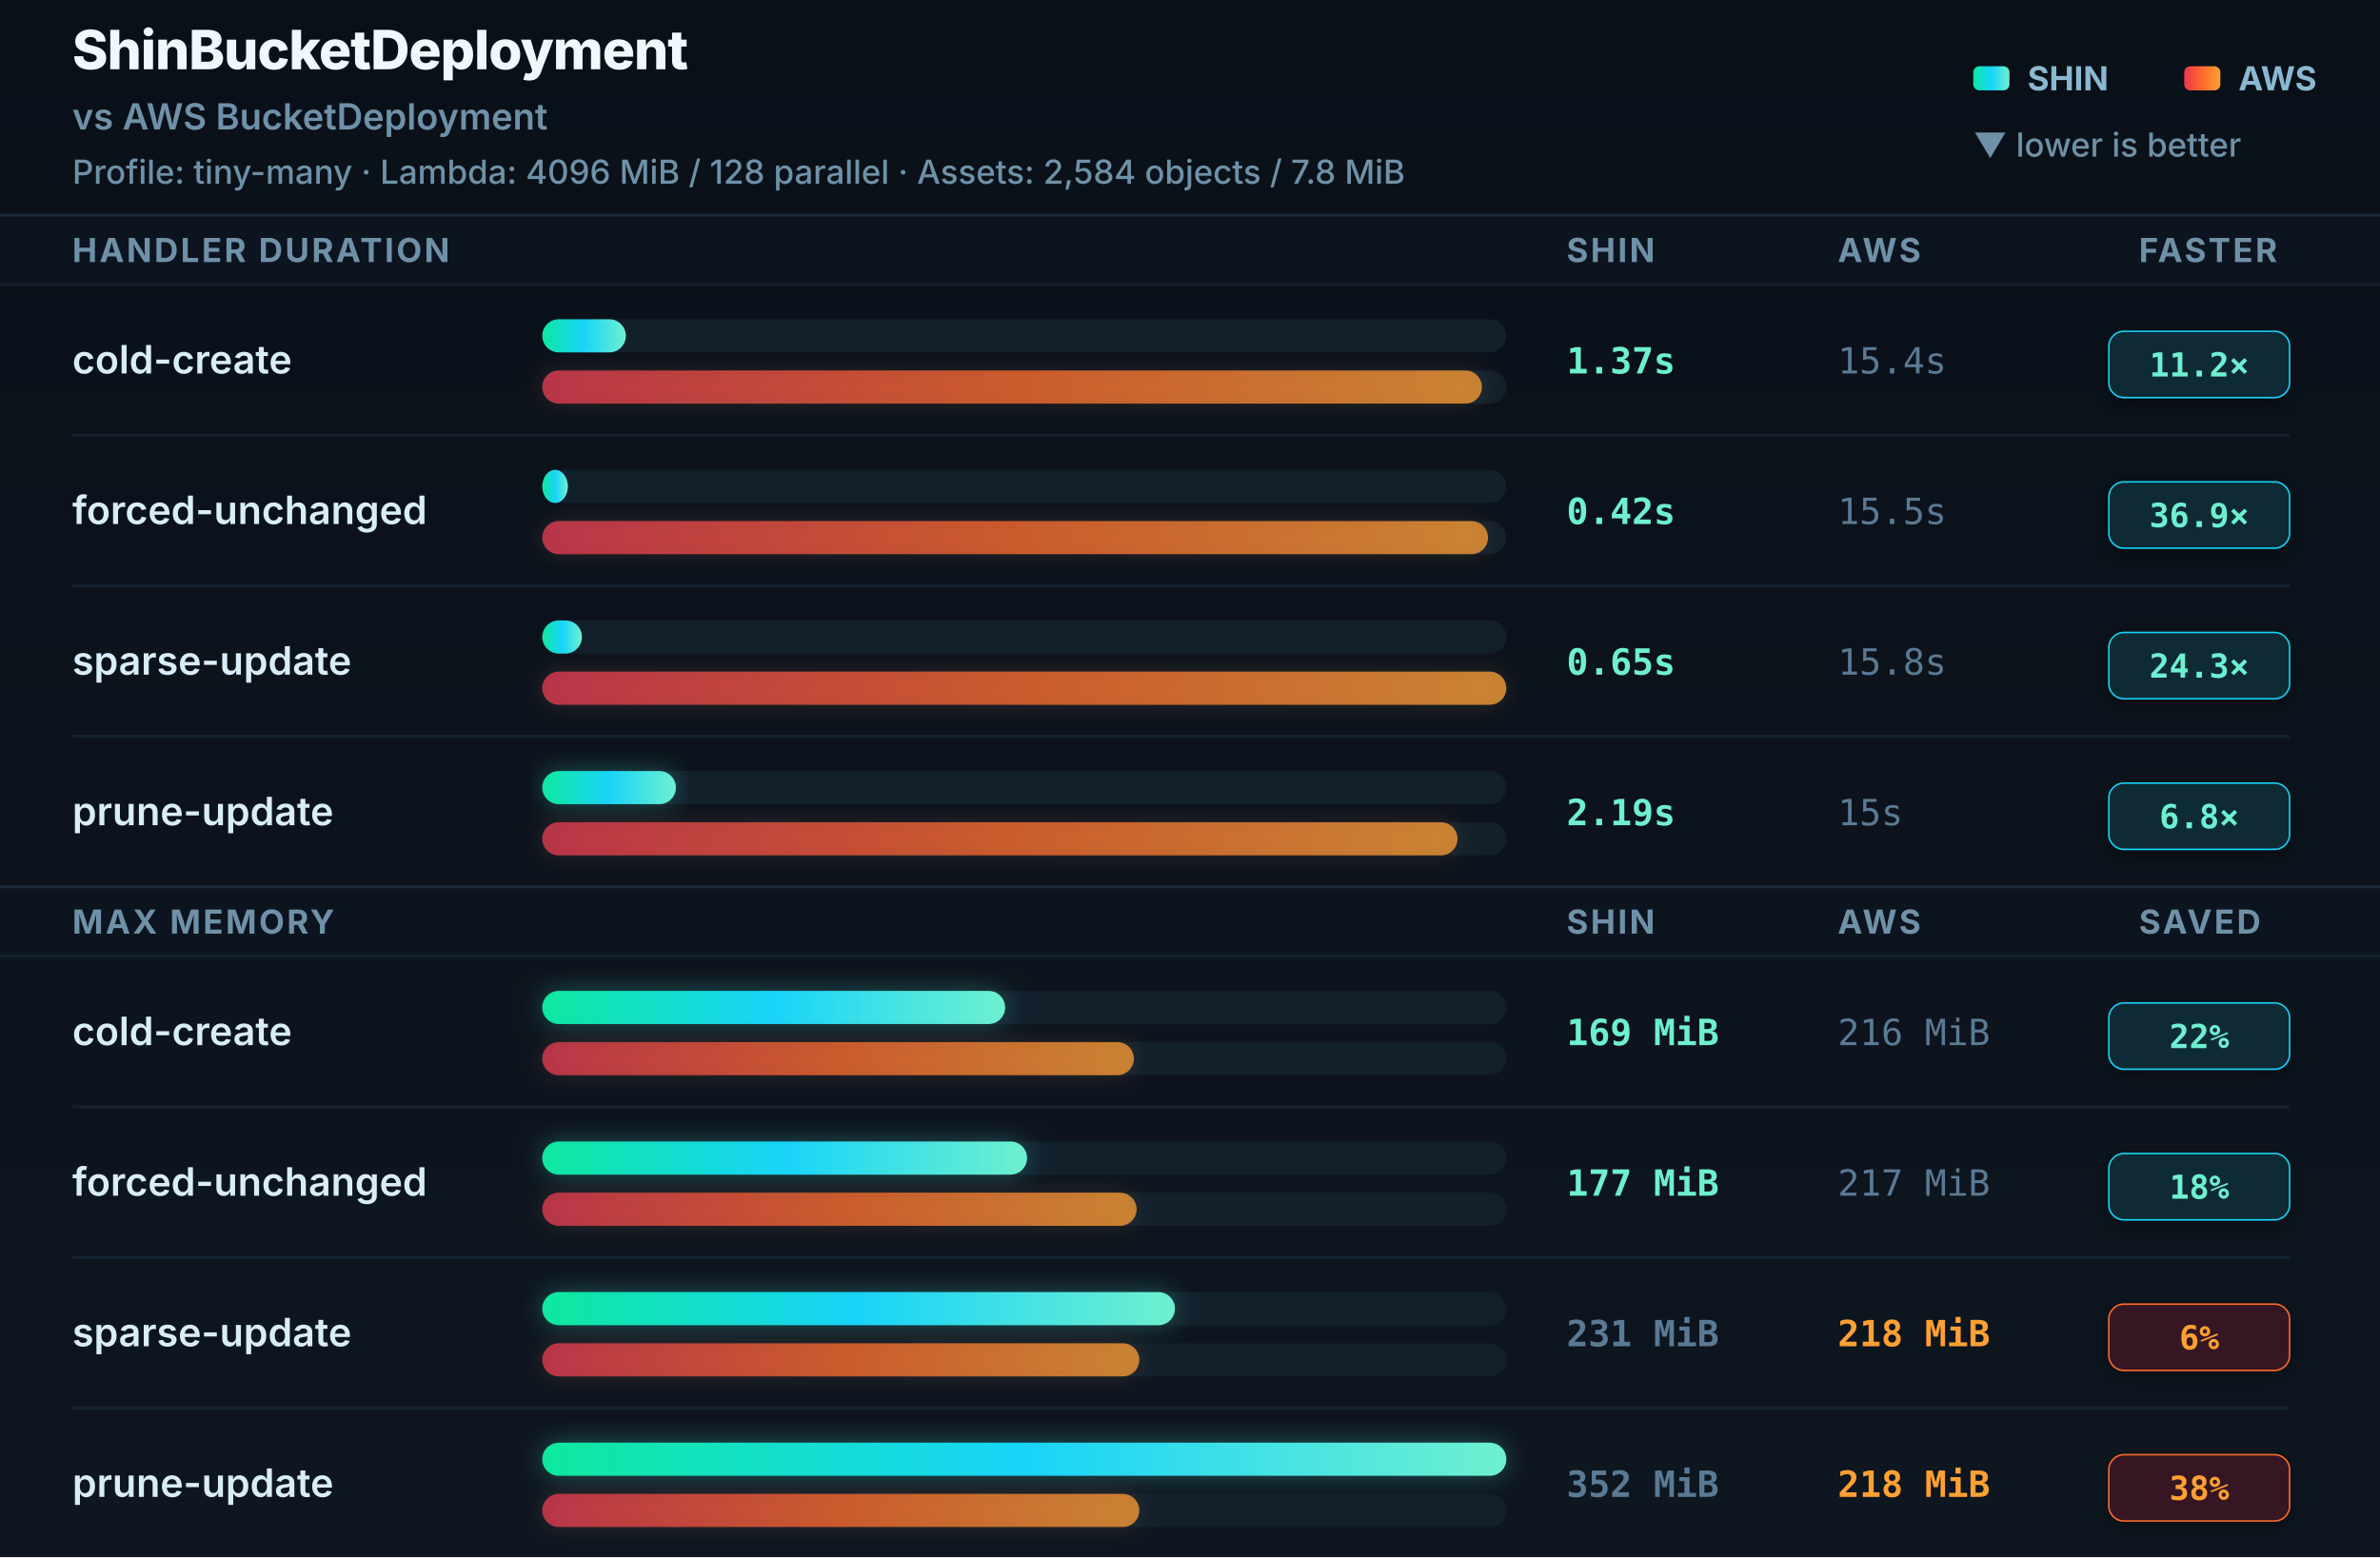
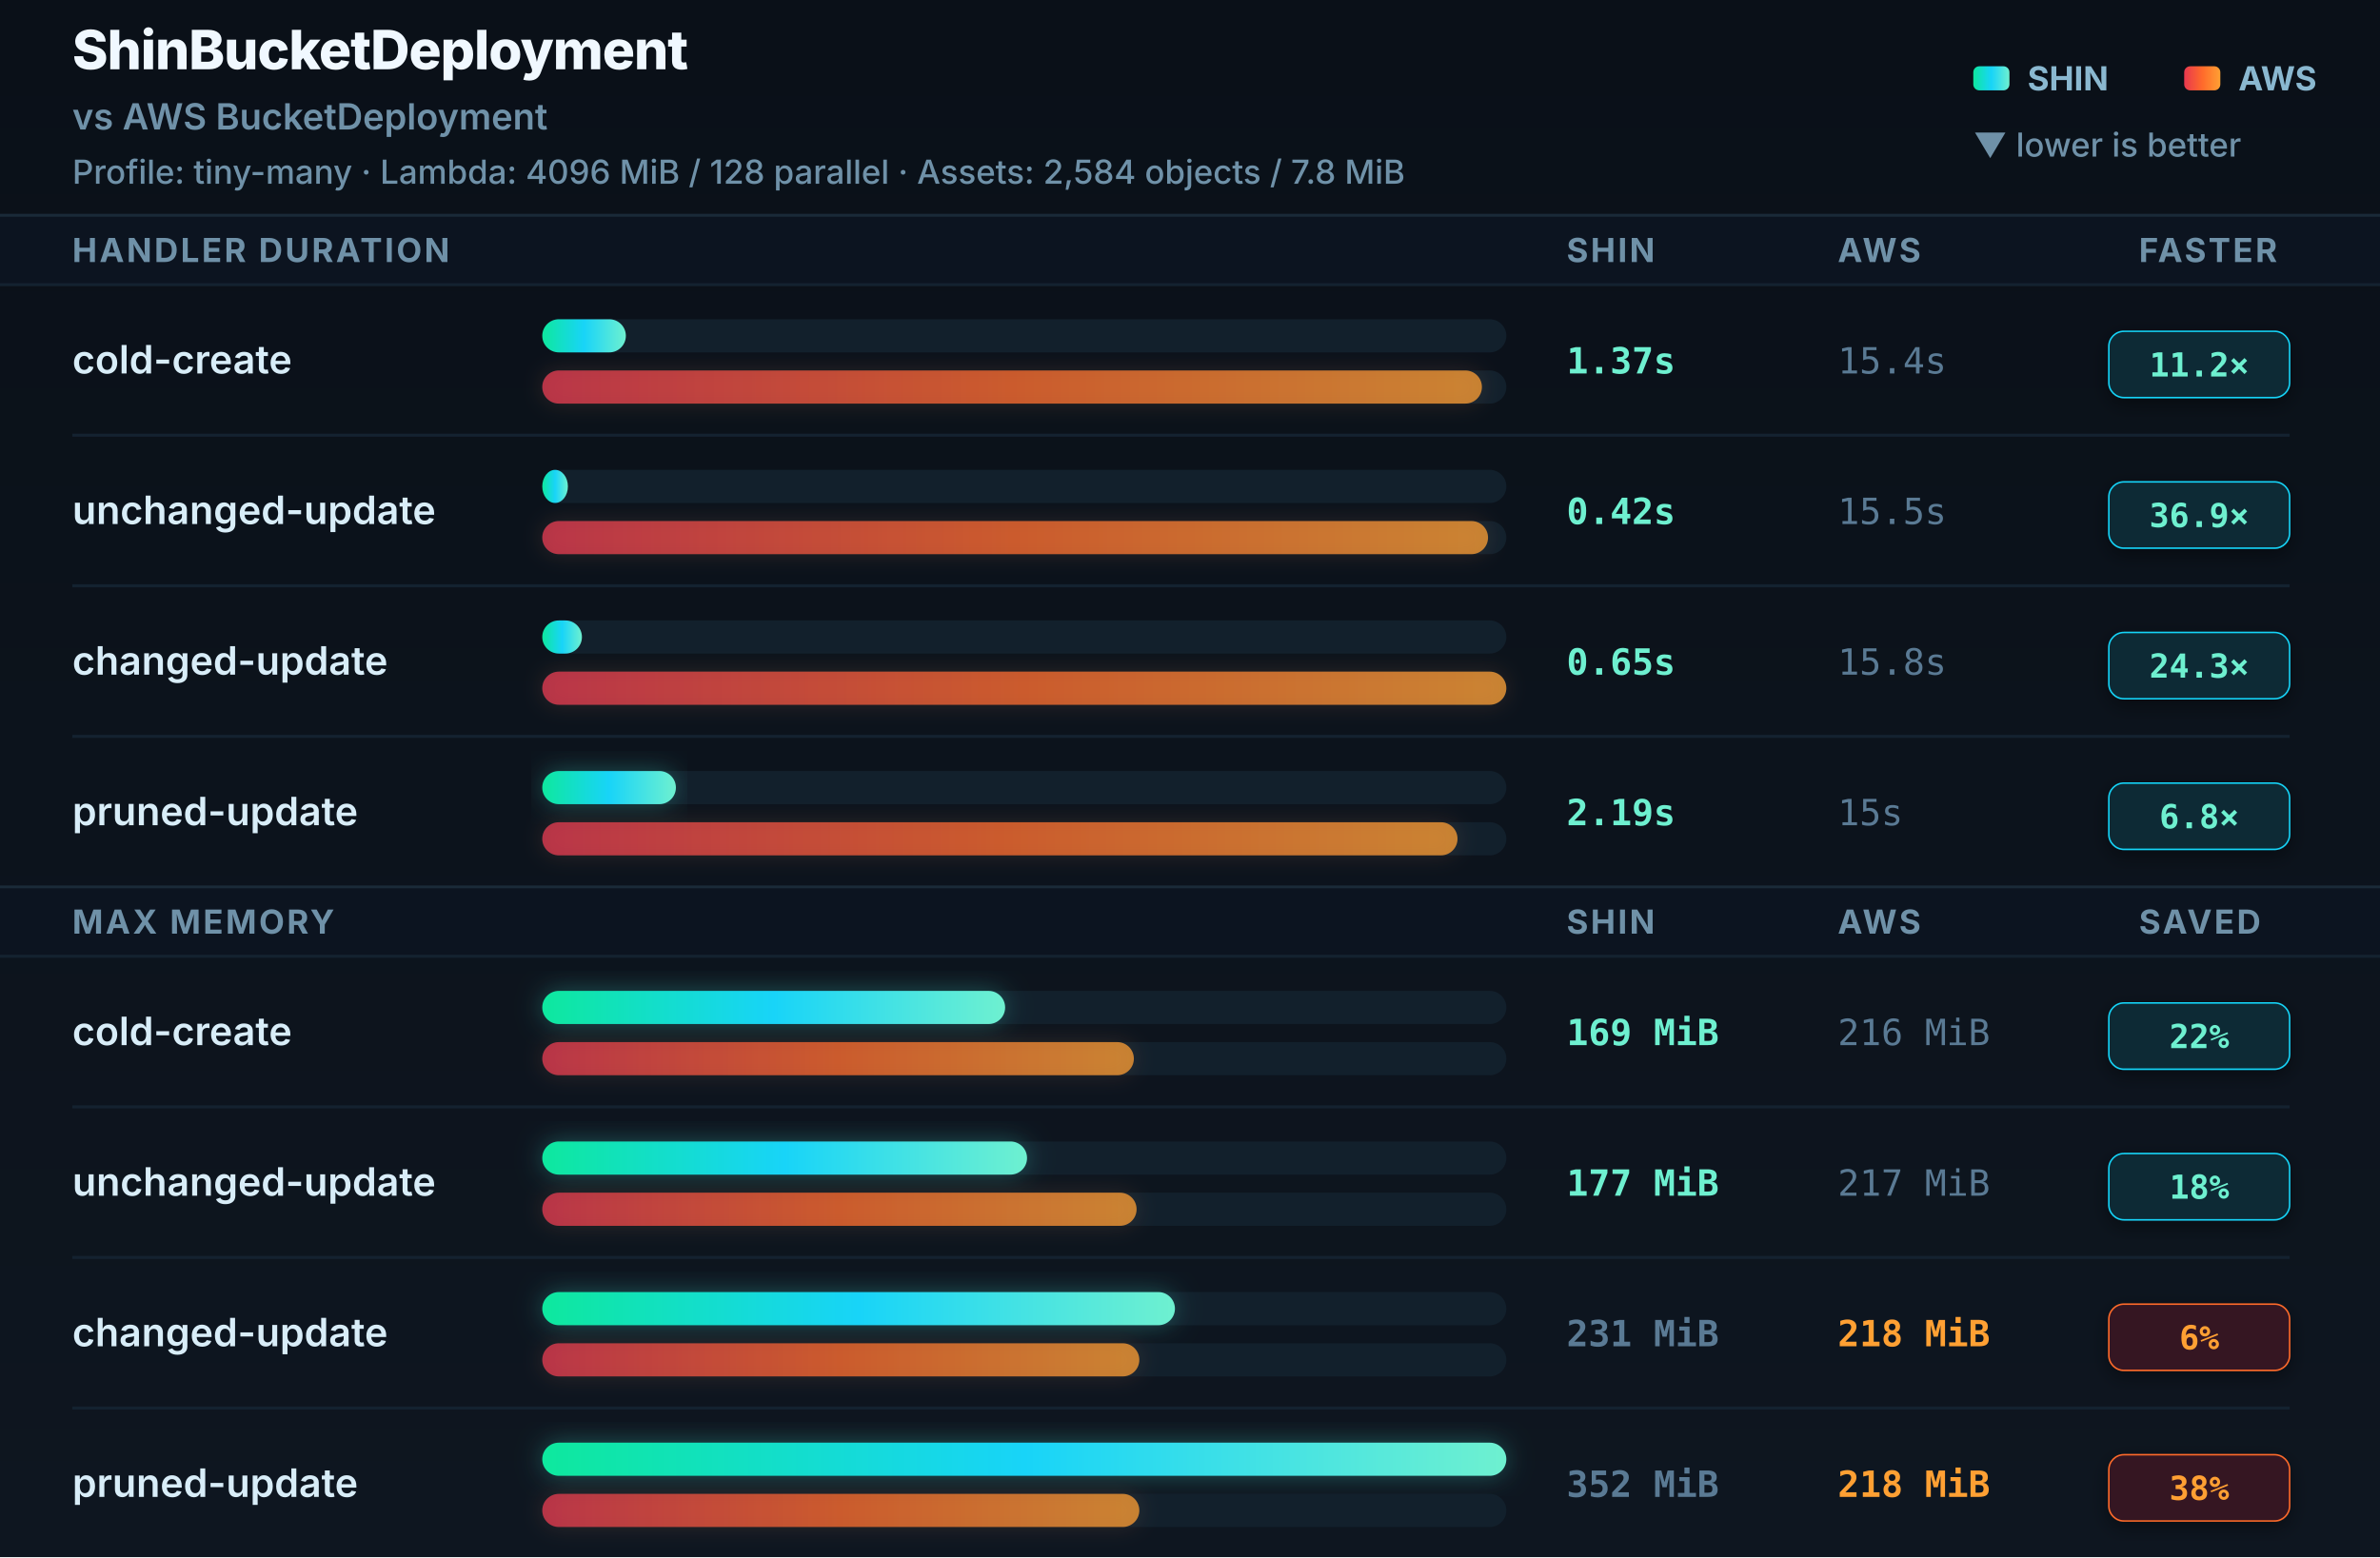
<svg xmlns="http://www.w3.org/2000/svg" width="790" height="517" viewBox="0 0 790 517" role="img" aria-labelledby="title desc">
  <defs>
    <linearGradient id="shin" x1="0" y1="0" x2="1" y2="0">
      <stop offset="0" stop-color="#0ee89e" />
      <stop offset="0.5" stop-color="#18d4f8" />
      <stop offset="1" stop-color="#6ef0d0" />
    </linearGradient>
    <linearGradient id="aws" x1="0" y1="0" x2="1" y2="0">
      <stop offset="0" stop-color="#e8384f" />
      <stop offset="0.5" stop-color="#ff6a2b" />
      <stop offset="1" stop-color="#ffa033" />
    </linearGradient>
    <linearGradient id="bgGrad" x1="0" y1="0" x2="0" y2="1">
      <stop offset="0" stop-color="#0a1018" />
      <stop offset="1" stop-color="#0e1620" />
    </linearGradient>
    <filter id="gS" x="-8%" y="-60%" width="116%" height="220%">
      <feGaussianBlur in="SourceGraphic" stdDeviation="4" />
      <feColorMatrix type="matrix" values="0 0 0 0 0.06 0 0 0 0 0.85 0 0 0 0 0.7 0 0 0 0.6 0" />
    </filter>
    <filter id="gA" x="-8%" y="-60%" width="116%" height="220%">
      <feGaussianBlur in="SourceGraphic" stdDeviation="3.5" />
      <feColorMatrix type="matrix" values="0 0 0 0 0.95 0 0 0 0 0.35 0 0 0 0 0.15 0 0 0 0.4 0" />
    </filter>
    <filter id="badgeShadow" x="-20%" y="-30%" width="140%" height="160%">
      <feDropShadow dx="0" dy="2" stdDeviation="3" flood-color="#000" flood-opacity="0.4" />
    </filter>
  </defs>
  <rect width="790" height="517" fill="url(#bgGrad)" />
  <text x="24" y="23" font-family="Inter, -apple-system, sans-serif" font-size="18" font-weight="800" fill="#f0f8ff" letter-spacing="-0.3">ShinBucketDeployment</text>
  <text x="24" y="43" font-family="Inter, -apple-system, sans-serif" font-size="12" font-weight="600" fill="#6f91a8">vs AWS BucketDeployment</text>
  <text x="24" y="61" font-family="Inter, -apple-system, sans-serif" font-size="11" font-weight="500" fill="#6f91a8">Profile: tiny-many · Lambda: 4096 MiB / 128 parallel · Assets: 2,584 objects / 7.8 MiB</text>
  <rect x="655" y="22" width="12" height="8" rx="2" fill="url(#shin)" />
  <text x="673" y="30" font-family="Inter, -apple-system, sans-serif" font-size="11" font-weight="700" fill="#8ab8d0">SHIN</text>
  <rect x="725" y="22" width="12" height="8" rx="2" fill="url(#aws)" />
  <text x="743" y="30" font-family="Inter, -apple-system, sans-serif" font-size="11" font-weight="700" fill="#8ab8d0">AWS</text>
  <text x="655" y="52" font-family="Inter, -apple-system, sans-serif" font-size="11" font-weight="500" fill="#6f91a8">▼ lower is better</text>
  <rect x="0" y="71" width="790" height="1" fill="#1a2a38" />
  <rect y="72" width="790" height="22" fill="#0c1420" />
  <text x="24" y="87" font-family="Inter, -apple-system, sans-serif" font-size="11" font-weight="700" fill="#6f91a8" letter-spacing="0.8">HANDLER DURATION</text>
  <text x="520" y="87" font-family="Inter, -apple-system, sans-serif" font-size="11" font-weight="700" fill="#6f91a8" letter-spacing="0.8">SHIN</text>
  <text x="610" y="87" font-family="Inter, -apple-system, sans-serif" font-size="11" font-weight="700" fill="#6f91a8" letter-spacing="0.8">AWS</text>
  <text x="710" y="87" font-family="Inter, -apple-system, sans-serif" font-size="11" font-weight="700" fill="#6f91a8" letter-spacing="0.8">FASTER</text>
  <rect x="0" y="94" width="790" height="1" fill="#142230" />
  <text x="24" y="124" font-family="Inter, -apple-system, sans-serif" font-size="13" font-weight="600" fill="#d8edf8">cold-create</text>
  <rect x="180" y="106" width="320" height="11" rx="5.5" fill="#12202c" />
  <rect x="180" y="106" width="27.747" height="11" rx="5.5" fill="url(#shin)" />
  <rect x="180" y="123" width="320" height="11" rx="5.5" fill="#12202c" />
  <rect x="180" y="123" width="311.899" height="11" rx="5.5" fill="url(#aws)" filter="url(#gA)" opacity="0.35" />
  <rect x="180" y="123" width="311.899" height="11" rx="5.5" fill="url(#aws)" opacity="0.75" />
  <text x="520" y="124" font-family="JetBrains Mono, monospace" font-size="12" font-weight="700" fill="#6ef0d0">1.37s</text>
  <text x="610" y="124" font-family="JetBrains Mono, monospace" font-size="12" font-weight="400" fill="#5a7a94">15.4s</text>
  <rect x="700" y="110" width="60" height="22" rx="5" fill="#082b35" stroke="#18d4f8" stroke-width="0.5" filter="url(#badgeShadow)" />
  <text x="730" y="125" text-anchor="middle" font-family="JetBrains Mono, monospace" font-size="11" font-weight="800" fill="#6ef0d0">11.2×</text>
  <rect x="24" y="144" width="736" height="1" fill="#142230" />
-   <text x="24" y="174" font-family="Inter, -apple-system, sans-serif" font-size="13" font-weight="600" fill="#d8edf8">forced-unchanged</text>
+   <text x="24" y="174" font-family="Inter, -apple-system, sans-serif" font-size="13" font-weight="600" fill="#d8edf8">unchanged-update</text>
  <rect x="180" y="156" width="320" height="11" rx="5.5" fill="#12202c" />
  <rect x="180" y="156" width="8.506" height="11" rx="5.5" fill="url(#shin)" />
  <rect x="180" y="173" width="320" height="11" rx="5.5" fill="#12202c" />
  <rect x="180" y="173" width="313.924" height="11" rx="5.5" fill="url(#aws)" filter="url(#gA)" opacity="0.35" />
  <rect x="180" y="173" width="313.924" height="11" rx="5.5" fill="url(#aws)" opacity="0.75" />
  <text x="520" y="174" font-family="JetBrains Mono, monospace" font-size="12" font-weight="700" fill="#6ef0d0">0.42s</text>
  <text x="610" y="174" font-family="JetBrains Mono, monospace" font-size="12" font-weight="400" fill="#5a7a94">15.5s</text>
  <rect x="700" y="160" width="60" height="22" rx="5" fill="#082b35" stroke="#18d4f8" stroke-width="0.5" filter="url(#badgeShadow)" />
  <text x="730" y="175" text-anchor="middle" font-family="JetBrains Mono, monospace" font-size="11" font-weight="800" fill="#6ef0d0">36.9×</text>
  <rect x="24" y="194" width="736" height="1" fill="#142230" />
-   <text x="24" y="224" font-family="Inter, -apple-system, sans-serif" font-size="13" font-weight="600" fill="#d8edf8">sparse-update</text>
+   <text x="24" y="224" font-family="Inter, -apple-system, sans-serif" font-size="13" font-weight="600" fill="#d8edf8">changed-update</text>
  <rect x="180" y="206" width="320" height="11" rx="5.5" fill="#12202c" />
  <rect x="180" y="206" width="13.165" height="11" rx="5.5" fill="url(#shin)" />
  <rect x="180" y="223" width="320" height="11" rx="5.5" fill="#12202c" />
  <rect x="180" y="223" width="320" height="11" rx="5.5" fill="url(#aws)" filter="url(#gA)" opacity="0.35" />
  <rect x="180" y="223" width="320" height="11" rx="5.5" fill="url(#aws)" opacity="0.75" />
  <text x="520" y="224" font-family="JetBrains Mono, monospace" font-size="12" font-weight="700" fill="#6ef0d0">0.65s</text>
  <text x="610" y="224" font-family="JetBrains Mono, monospace" font-size="12" font-weight="400" fill="#5a7a94">15.8s</text>
  <rect x="700" y="210" width="60" height="22" rx="5" fill="#082b35" stroke="#18d4f8" stroke-width="0.5" filter="url(#badgeShadow)" />
  <text x="730" y="225" text-anchor="middle" font-family="JetBrains Mono, monospace" font-size="11" font-weight="800" fill="#6ef0d0">24.3×</text>
  <rect x="24" y="244" width="736" height="1" fill="#142230" />
-   <text x="24" y="274" font-family="Inter, -apple-system, sans-serif" font-size="13" font-weight="600" fill="#d8edf8">prune-update</text>
+   <text x="24" y="274" font-family="Inter, -apple-system, sans-serif" font-size="13" font-weight="600" fill="#d8edf8">pruned-update</text>
  <rect x="180" y="256" width="320" height="11" rx="5.5" fill="#12202c" />
  <rect x="180" y="256" width="44.354" height="11" rx="5.5" fill="url(#shin)" filter="url(#gS)" opacity="0.5" />
  <rect x="180" y="256" width="44.354" height="11" rx="5.5" fill="url(#shin)" />
  <rect x="180" y="273" width="320" height="11" rx="5.5" fill="#12202c" />
  <rect x="180" y="273" width="303.797" height="11" rx="5.5" fill="url(#aws)" filter="url(#gA)" opacity="0.35" />
  <rect x="180" y="273" width="303.797" height="11" rx="5.5" fill="url(#aws)" opacity="0.75" />
  <text x="520" y="274" font-family="JetBrains Mono, monospace" font-size="12" font-weight="700" fill="#6ef0d0">2.19s</text>
  <text x="610" y="274" font-family="JetBrains Mono, monospace" font-size="12" font-weight="400" fill="#5a7a94">15s</text>
  <rect x="700" y="260" width="60" height="22" rx="5" fill="#082b35" stroke="#18d4f8" stroke-width="0.5" filter="url(#badgeShadow)" />
  <text x="730" y="275" text-anchor="middle" font-family="JetBrains Mono, monospace" font-size="11" font-weight="800" fill="#6ef0d0">6.8×</text>
  <rect x="0" y="294" width="790" height="1" fill="#1a2a38" />
  <rect y="295" width="790" height="22" fill="#0c1420" />
  <text x="24" y="310" font-family="Inter, -apple-system, sans-serif" font-size="11" font-weight="700" fill="#6f91a8" letter-spacing="0.8">MAX MEMORY</text>
  <text x="520" y="310" font-family="Inter, -apple-system, sans-serif" font-size="11" font-weight="700" fill="#6f91a8" letter-spacing="0.8">SHIN</text>
  <text x="610" y="310" font-family="Inter, -apple-system, sans-serif" font-size="11" font-weight="700" fill="#6f91a8" letter-spacing="0.8">AWS</text>
  <text x="710" y="310" font-family="Inter, -apple-system, sans-serif" font-size="11" font-weight="700" fill="#6f91a8" letter-spacing="0.8">SAVED</text>
  <rect x="0" y="317" width="790" height="1" fill="#142230" />
  <text x="24" y="347" font-family="Inter, -apple-system, sans-serif" font-size="13" font-weight="600" fill="#d8edf8">cold-create</text>
  <rect x="180" y="329" width="320" height="11" rx="5.5" fill="#12202c" />
  <rect x="180" y="329" width="153.636" height="11" rx="5.5" fill="url(#shin)" filter="url(#gS)" opacity="0.5" />
  <rect x="180" y="329" width="153.636" height="11" rx="5.5" fill="url(#shin)" />
  <rect x="180" y="346" width="320" height="11" rx="5.5" fill="#12202c" />
  <rect x="180" y="346" width="196.364" height="11" rx="5.5" fill="url(#aws)" filter="url(#gA)" opacity="0.35" />
  <rect x="180" y="346" width="196.364" height="11" rx="5.5" fill="url(#aws)" opacity="0.75" />
  <text x="520" y="347" font-family="JetBrains Mono, monospace" font-size="12" font-weight="700" fill="#6ef0d0">169 MiB</text>
  <text x="610" y="347" font-family="JetBrains Mono, monospace" font-size="12" font-weight="400" fill="#5a7a94">216 MiB</text>
  <rect x="700" y="333" width="60" height="22" rx="5" fill="#082b35" stroke="#18d4f8" stroke-width="0.5" filter="url(#badgeShadow)" />
  <text x="730" y="348" text-anchor="middle" font-family="JetBrains Mono, monospace" font-size="11" font-weight="800" fill="#6ef0d0">22%</text>
  <rect x="24" y="367" width="736" height="1" fill="#142230" />
-   <text x="24" y="397" font-family="Inter, -apple-system, sans-serif" font-size="13" font-weight="600" fill="#d8edf8">forced-unchanged</text>
+   <text x="24" y="397" font-family="Inter, -apple-system, sans-serif" font-size="13" font-weight="600" fill="#d8edf8">unchanged-update</text>
  <rect x="180" y="379" width="320" height="11" rx="5.5" fill="#12202c" />
  <rect x="180" y="379" width="160.909" height="11" rx="5.5" fill="url(#shin)" filter="url(#gS)" opacity="0.5" />
  <rect x="180" y="379" width="160.909" height="11" rx="5.5" fill="url(#shin)" />
  <rect x="180" y="396" width="320" height="11" rx="5.5" fill="#12202c" />
  <rect x="180" y="396" width="197.273" height="11" rx="5.5" fill="url(#aws)" filter="url(#gA)" opacity="0.35" />
  <rect x="180" y="396" width="197.273" height="11" rx="5.5" fill="url(#aws)" opacity="0.75" />
  <text x="520" y="397" font-family="JetBrains Mono, monospace" font-size="12" font-weight="700" fill="#6ef0d0">177 MiB</text>
  <text x="610" y="397" font-family="JetBrains Mono, monospace" font-size="12" font-weight="400" fill="#5a7a94">217 MiB</text>
  <rect x="700" y="383" width="60" height="22" rx="5" fill="#082b35" stroke="#18d4f8" stroke-width="0.5" filter="url(#badgeShadow)" />
  <text x="730" y="398" text-anchor="middle" font-family="JetBrains Mono, monospace" font-size="11" font-weight="800" fill="#6ef0d0">18%</text>
  <rect x="24" y="417" width="736" height="1" fill="#142230" />
-   <text x="24" y="447" font-family="Inter, -apple-system, sans-serif" font-size="13" font-weight="600" fill="#d8edf8">sparse-update</text>
+   <text x="24" y="447" font-family="Inter, -apple-system, sans-serif" font-size="13" font-weight="600" fill="#d8edf8">changed-update</text>
  <rect x="180" y="429" width="320" height="11" rx="5.5" fill="#12202c" />
  <rect x="180" y="429" width="210" height="11" rx="5.5" fill="url(#shin)" filter="url(#gS)" opacity="0.5" />
  <rect x="180" y="429" width="210" height="11" rx="5.5" fill="url(#shin)" />
  <rect x="180" y="446" width="320" height="11" rx="5.5" fill="#12202c" />
  <rect x="180" y="446" width="198.182" height="11" rx="5.5" fill="url(#aws)" filter="url(#gA)" opacity="0.35" />
  <rect x="180" y="446" width="198.182" height="11" rx="5.5" fill="url(#aws)" opacity="0.75" />
  <text x="520" y="447" font-family="JetBrains Mono, monospace" font-size="12" font-weight="700" fill="#5a7a94">231 MiB</text>
  <text x="610" y="447" font-family="JetBrains Mono, monospace" font-size="12" font-weight="700" fill="#ffa033">218 MiB</text>
  <rect x="700" y="433" width="60" height="22" rx="5" fill="#341821" stroke="#ff6a2b" stroke-width="0.5" filter="url(#badgeShadow)" />
  <text x="730" y="448" text-anchor="middle" font-family="JetBrains Mono, monospace" font-size="11" font-weight="800" fill="#ffa033">6%</text>
  <rect x="24" y="467" width="736" height="1" fill="#142230" />
-   <text x="24" y="497" font-family="Inter, -apple-system, sans-serif" font-size="13" font-weight="600" fill="#d8edf8">prune-update</text>
+   <text x="24" y="497" font-family="Inter, -apple-system, sans-serif" font-size="13" font-weight="600" fill="#d8edf8">pruned-update</text>
  <rect x="180" y="479" width="320" height="11" rx="5.5" fill="#12202c" />
  <rect x="180" y="479" width="320" height="11" rx="5.5" fill="url(#shin)" filter="url(#gS)" opacity="0.5" />
  <rect x="180" y="479" width="320" height="11" rx="5.5" fill="url(#shin)" />
  <rect x="180" y="496" width="320" height="11" rx="5.5" fill="#12202c" />
  <rect x="180" y="496" width="198.182" height="11" rx="5.5" fill="url(#aws)" filter="url(#gA)" opacity="0.35" />
  <rect x="180" y="496" width="198.182" height="11" rx="5.5" fill="url(#aws)" opacity="0.75" />
  <text x="520" y="497" font-family="JetBrains Mono, monospace" font-size="12" font-weight="700" fill="#5a7a94">352 MiB</text>
  <text x="610" y="497" font-family="JetBrains Mono, monospace" font-size="12" font-weight="700" fill="#ffa033">218 MiB</text>
  <rect x="700" y="483" width="60" height="22" rx="5" fill="#341821" stroke="#ff6a2b" stroke-width="0.5" filter="url(#badgeShadow)" />
  <text x="730" y="498" text-anchor="middle" font-family="JetBrains Mono, monospace" font-size="11" font-weight="800" fill="#ffa033">38%</text>
</svg>
